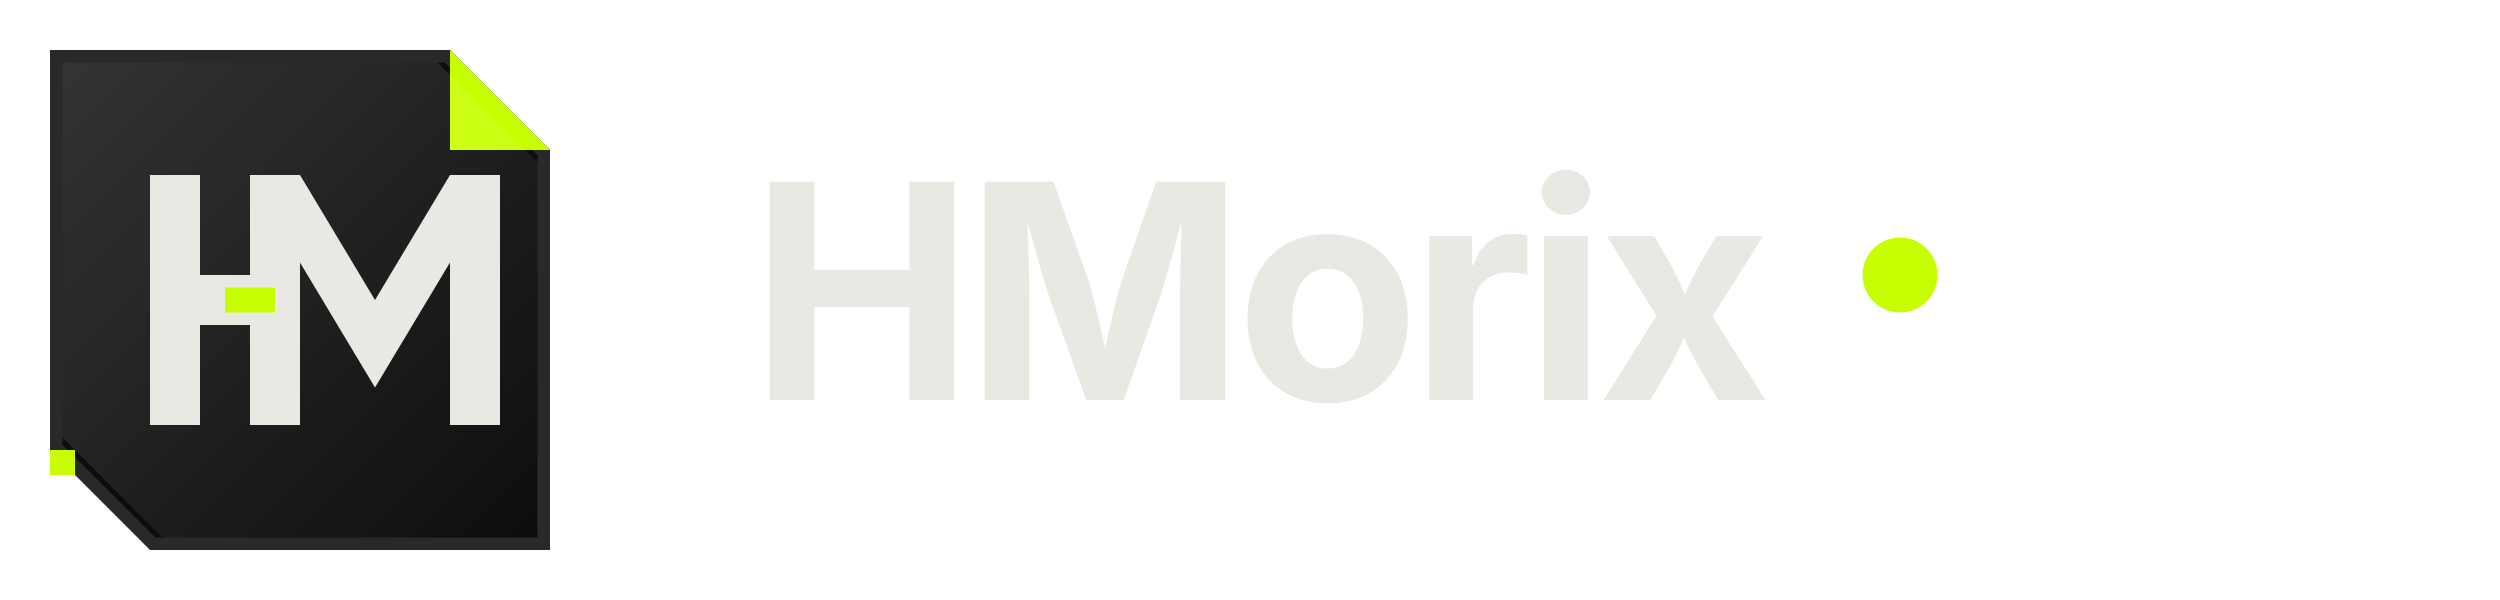
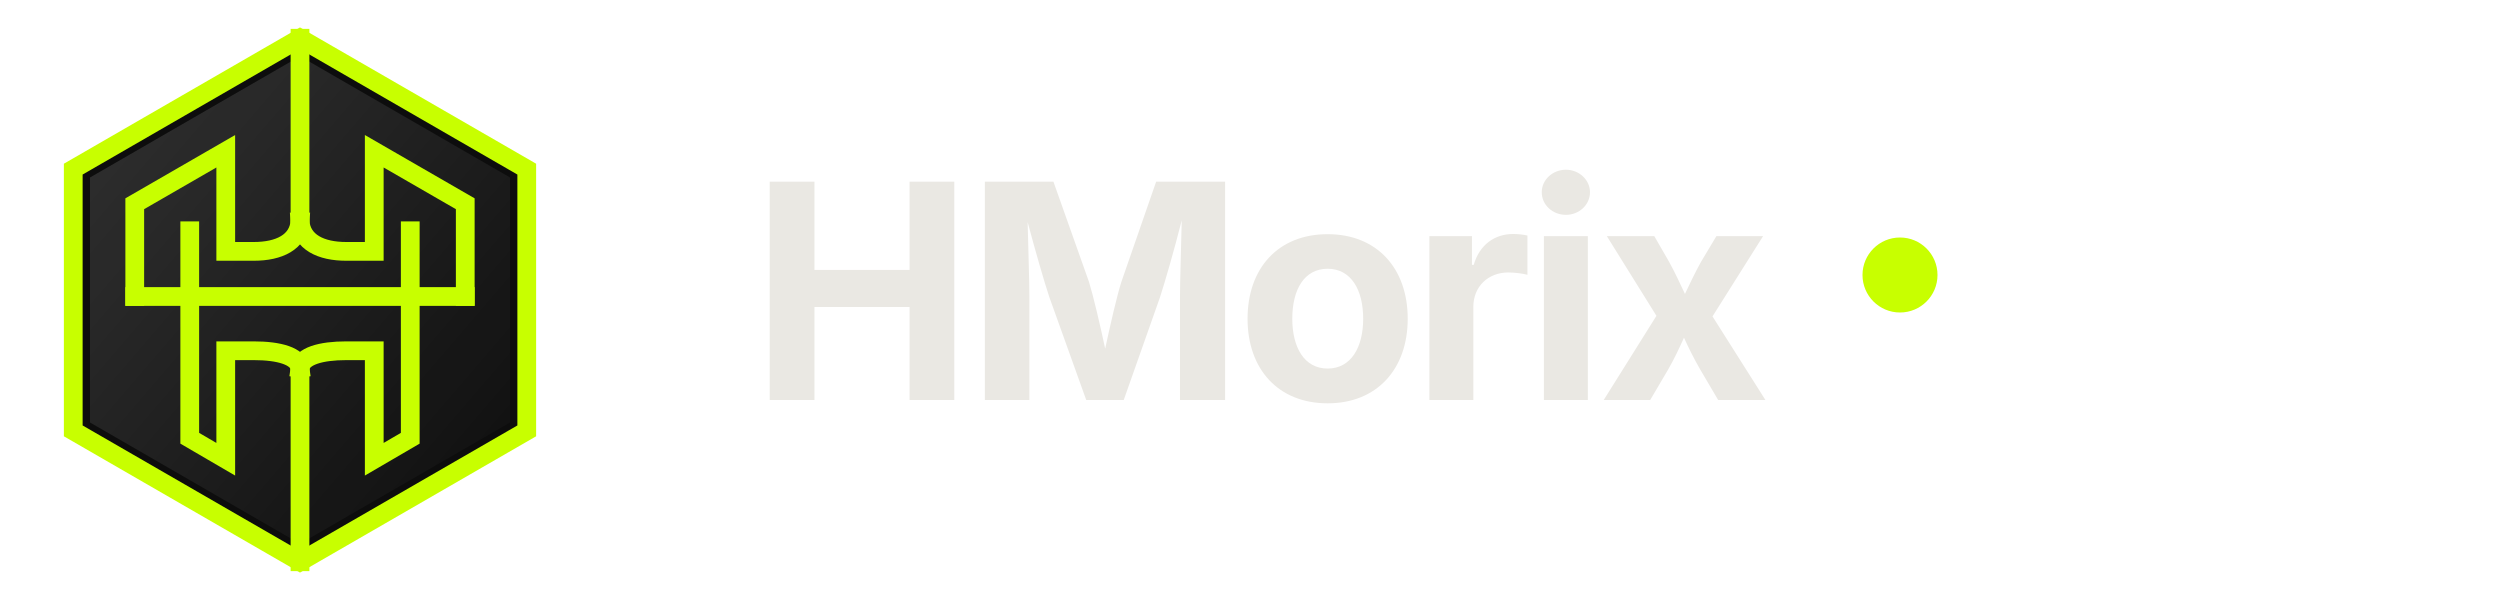
<svg xmlns="http://www.w3.org/2000/svg" viewBox="0 0 200 48" width="200" height="48" fill="none">
  <defs>
    <linearGradient id="hm-sheen-dark" x1="0%" y1="0%" x2="100%" y2="100%">
-       <stop offset="0%" stop-color="#FFFFFF" stop-opacity="0.16" />
+       <stop offset="0%" stop-color="#FFFFFF" stop-opacity="0.15" />
      <stop offset="100%" stop-color="#FFFFFF" stop-opacity="0" />
    </linearGradient>
  </defs>
  <g transform="translate(0, 0)">
-     <polygon points="4,4 36,4 44,12 44,44 12,44 4,36" fill="#0D0D0D" stroke="rgba(255,255,255,0.12)" stroke-width="2" stroke-linejoin="round" />
-     <polygon points="36,4 44,12 36,12" fill="#C8FF00" />
-     <polygon points="5,5 35,5 43,13 43,43 13,43 5,35" fill="url(#hm-sheen-dark)" />
-     <path d="M12 14H16V34H12V14Z" fill="#EAE8E3" />
-     <path d="M16 22H24V26H16V22Z" fill="#EAE8E3" />
-     <path d="M20 14H24V34H20V14Z" fill="#EAE8E3" />
-     <path d="M24 14L30 24L36 14H40V34H36V21L30 31L24 21V14Z" fill="#EAE8E3" />
-     <rect x="18" y="23" width="4" height="2" fill="#C8FF00" />
-     <rect x="4" y="36" width="2" height="2" fill="#C8FF00" />
+     <polygon points="24,3.06 42.14,13.53 42.14,34.47 24,44.94 5.86,34.47 5.86,13.53" fill="#0D0D0D" stroke="#C8FF00" stroke-width="1.5" stroke-linejoin="miter" stroke-miterlimit="4" />
+     <polygon points="24,4.5 40.8,14.2 40.8,33.8 24,43.5 7.2,33.8 7.2,14.2" fill="url(#hm-sheen-dark)" />
+     <line x1="24" y1="3.06" x2="24" y2="17.7" stroke="#C8FF00" stroke-width="1.5" stroke-linecap="square" />
+     <line x1="24" y1="29.46" x2="24" y2="44.94" stroke="#C8FF00" stroke-width="1.5" stroke-linecap="square" />
+     <line x1="10.78" y1="23.72" x2="37.22" y2="23.72" stroke="#C8FF00" stroke-width="1.5" stroke-linecap="square" />
+     <path d="M 10.78 23.72 L 10.78 16.3 L 18.06 12.1 L 18.06 20.11 L 20.3 20.11 C 22.32 20.11 23.86 19.38 24 17.7" stroke="#C8FF00" stroke-width="1.5" stroke-linejoin="miter" stroke-linecap="square" fill="none" />
+     <path d="M 37.22 23.72 L 37.22 16.3 L 29.94 12.1 L 29.94 20.11 L 27.7 20.11 C 25.68 20.11 24.14 19.38 24 17.7" stroke="#C8FF00" stroke-width="1.5" stroke-linejoin="miter" stroke-linecap="square" fill="none" />
+     <path d="M 15.18 18.46 L 15.18 35.06 L 18.06 36.74 L 18.06 28.06 L 20.3 28.06 C 22.32 28.06 23.86 28.48 24 29.46" stroke="#C8FF00" stroke-width="1.5" stroke-linejoin="miter" stroke-linecap="square" fill="none" />
+     <path d="M 32.82 18.46 L 32.82 35.06 L 29.94 36.74 L 29.94 28.06 L 27.7 28.06 C 25.68 28.06 24.14 28.48 24 29.46" stroke="#C8FF00" stroke-width="1.5" stroke-linejoin="miter" stroke-linecap="square" fill="none" />
  </g>
  <text x="60" y="32" font-family="'Space Grotesk', 'Inter', -apple-system, sans-serif" font-size="24" font-weight="700" fill="#EAE8E3" letter-spacing="-0.03em">HMorix</text>
  <circle cx="152" cy="22" r="3" fill="#C8FF00" />
</svg>
